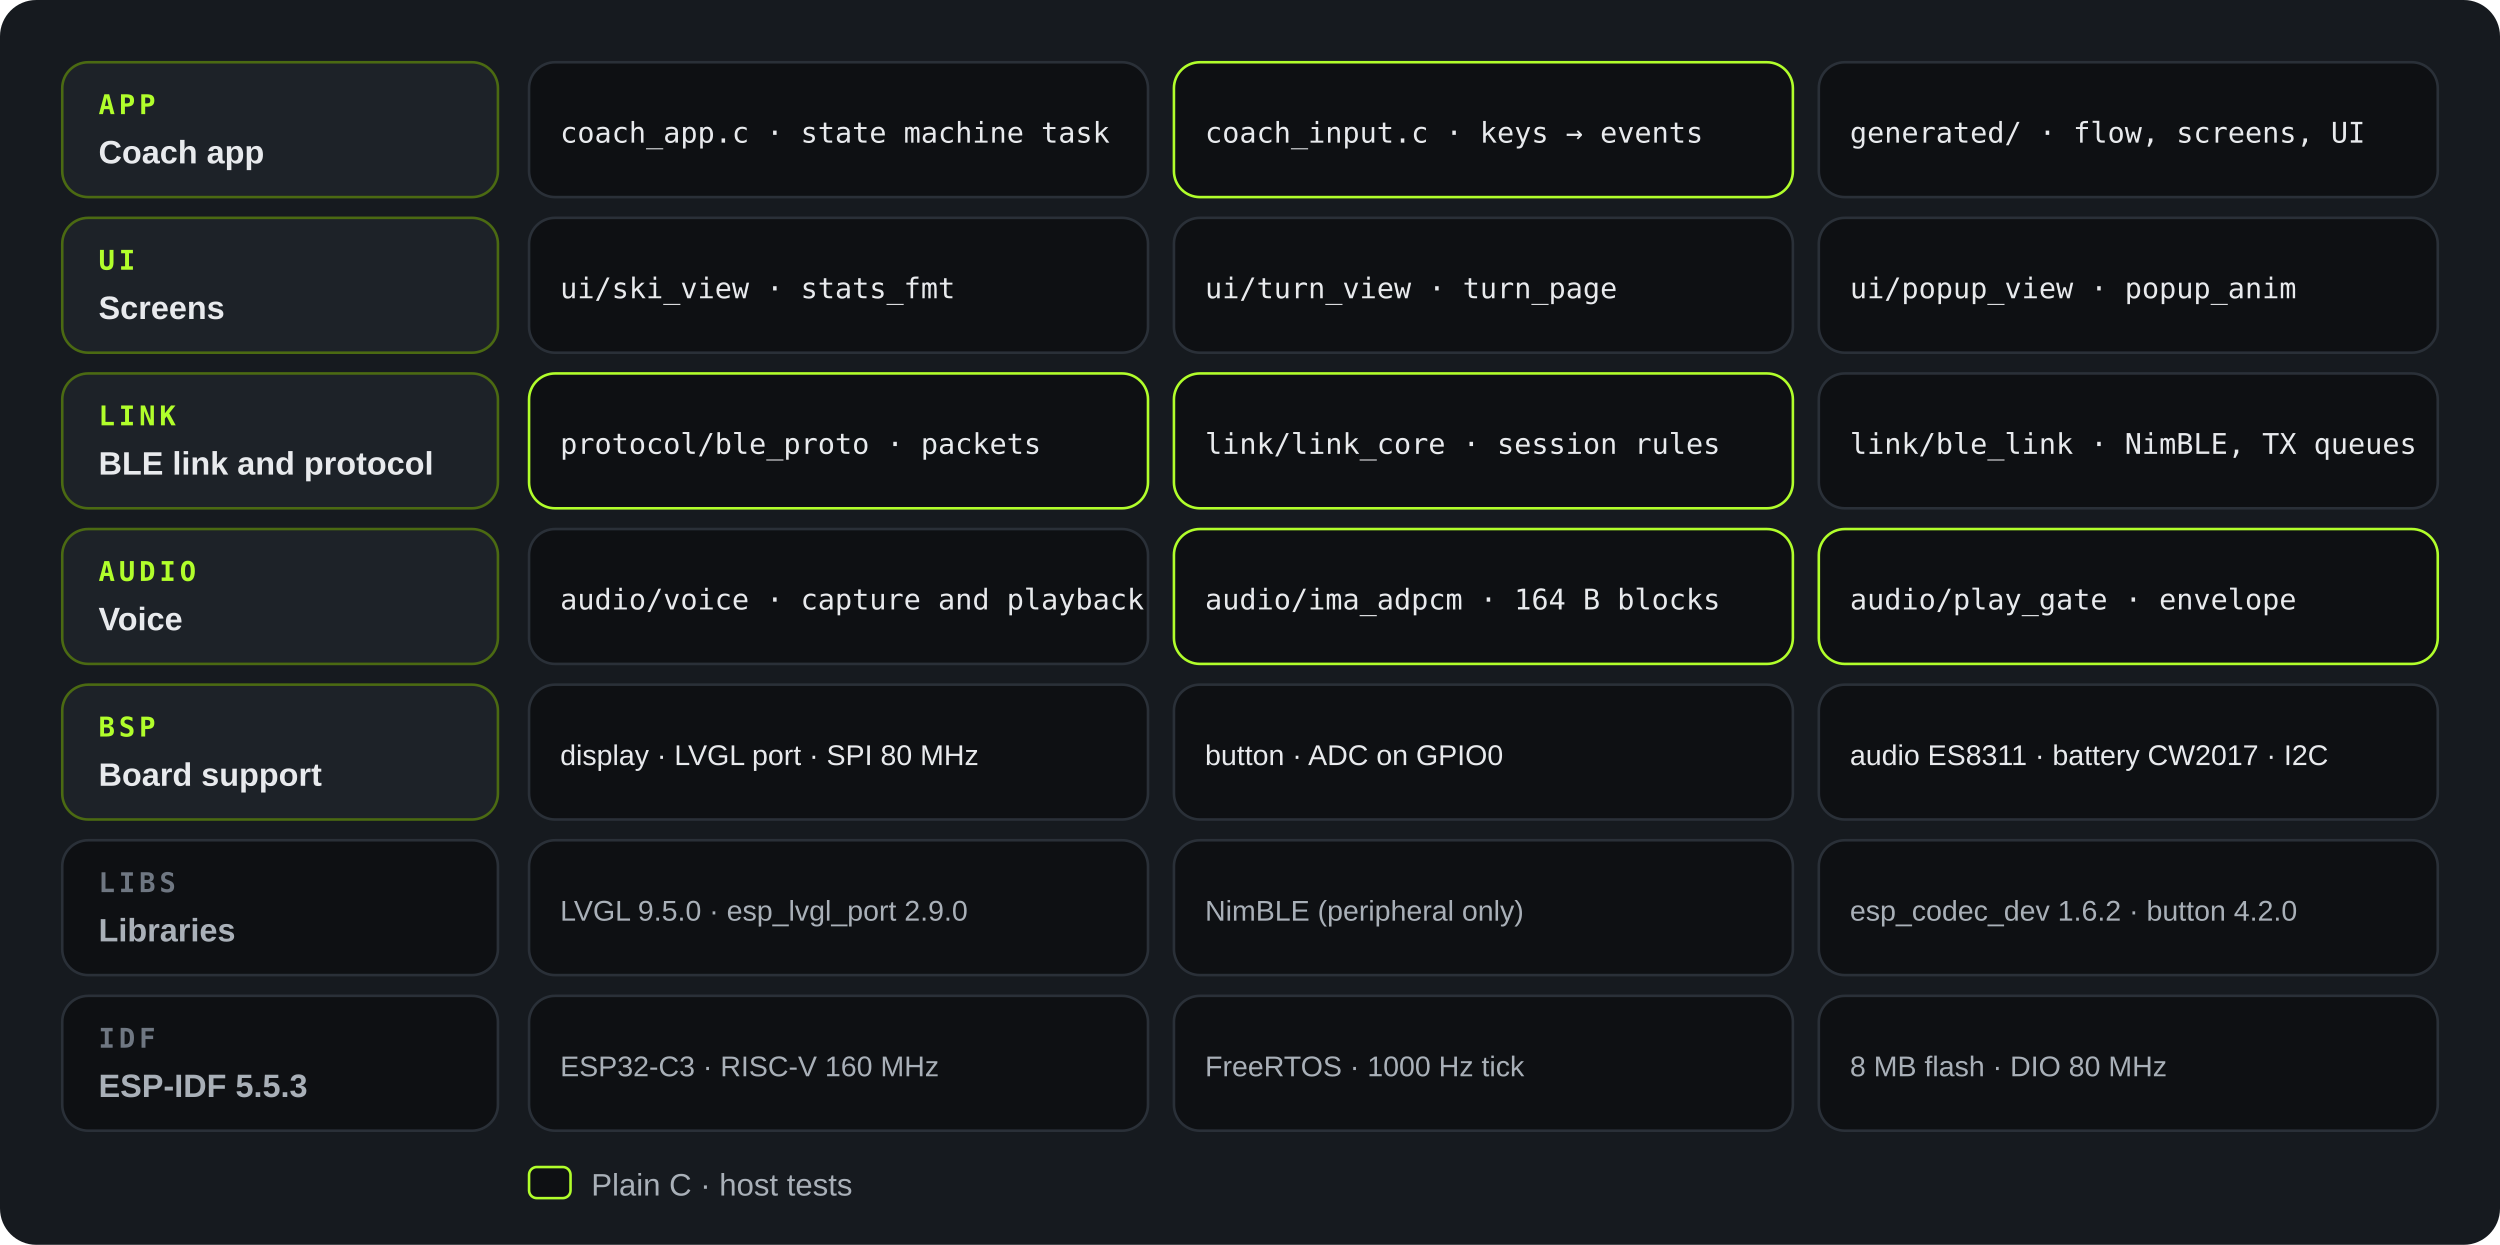
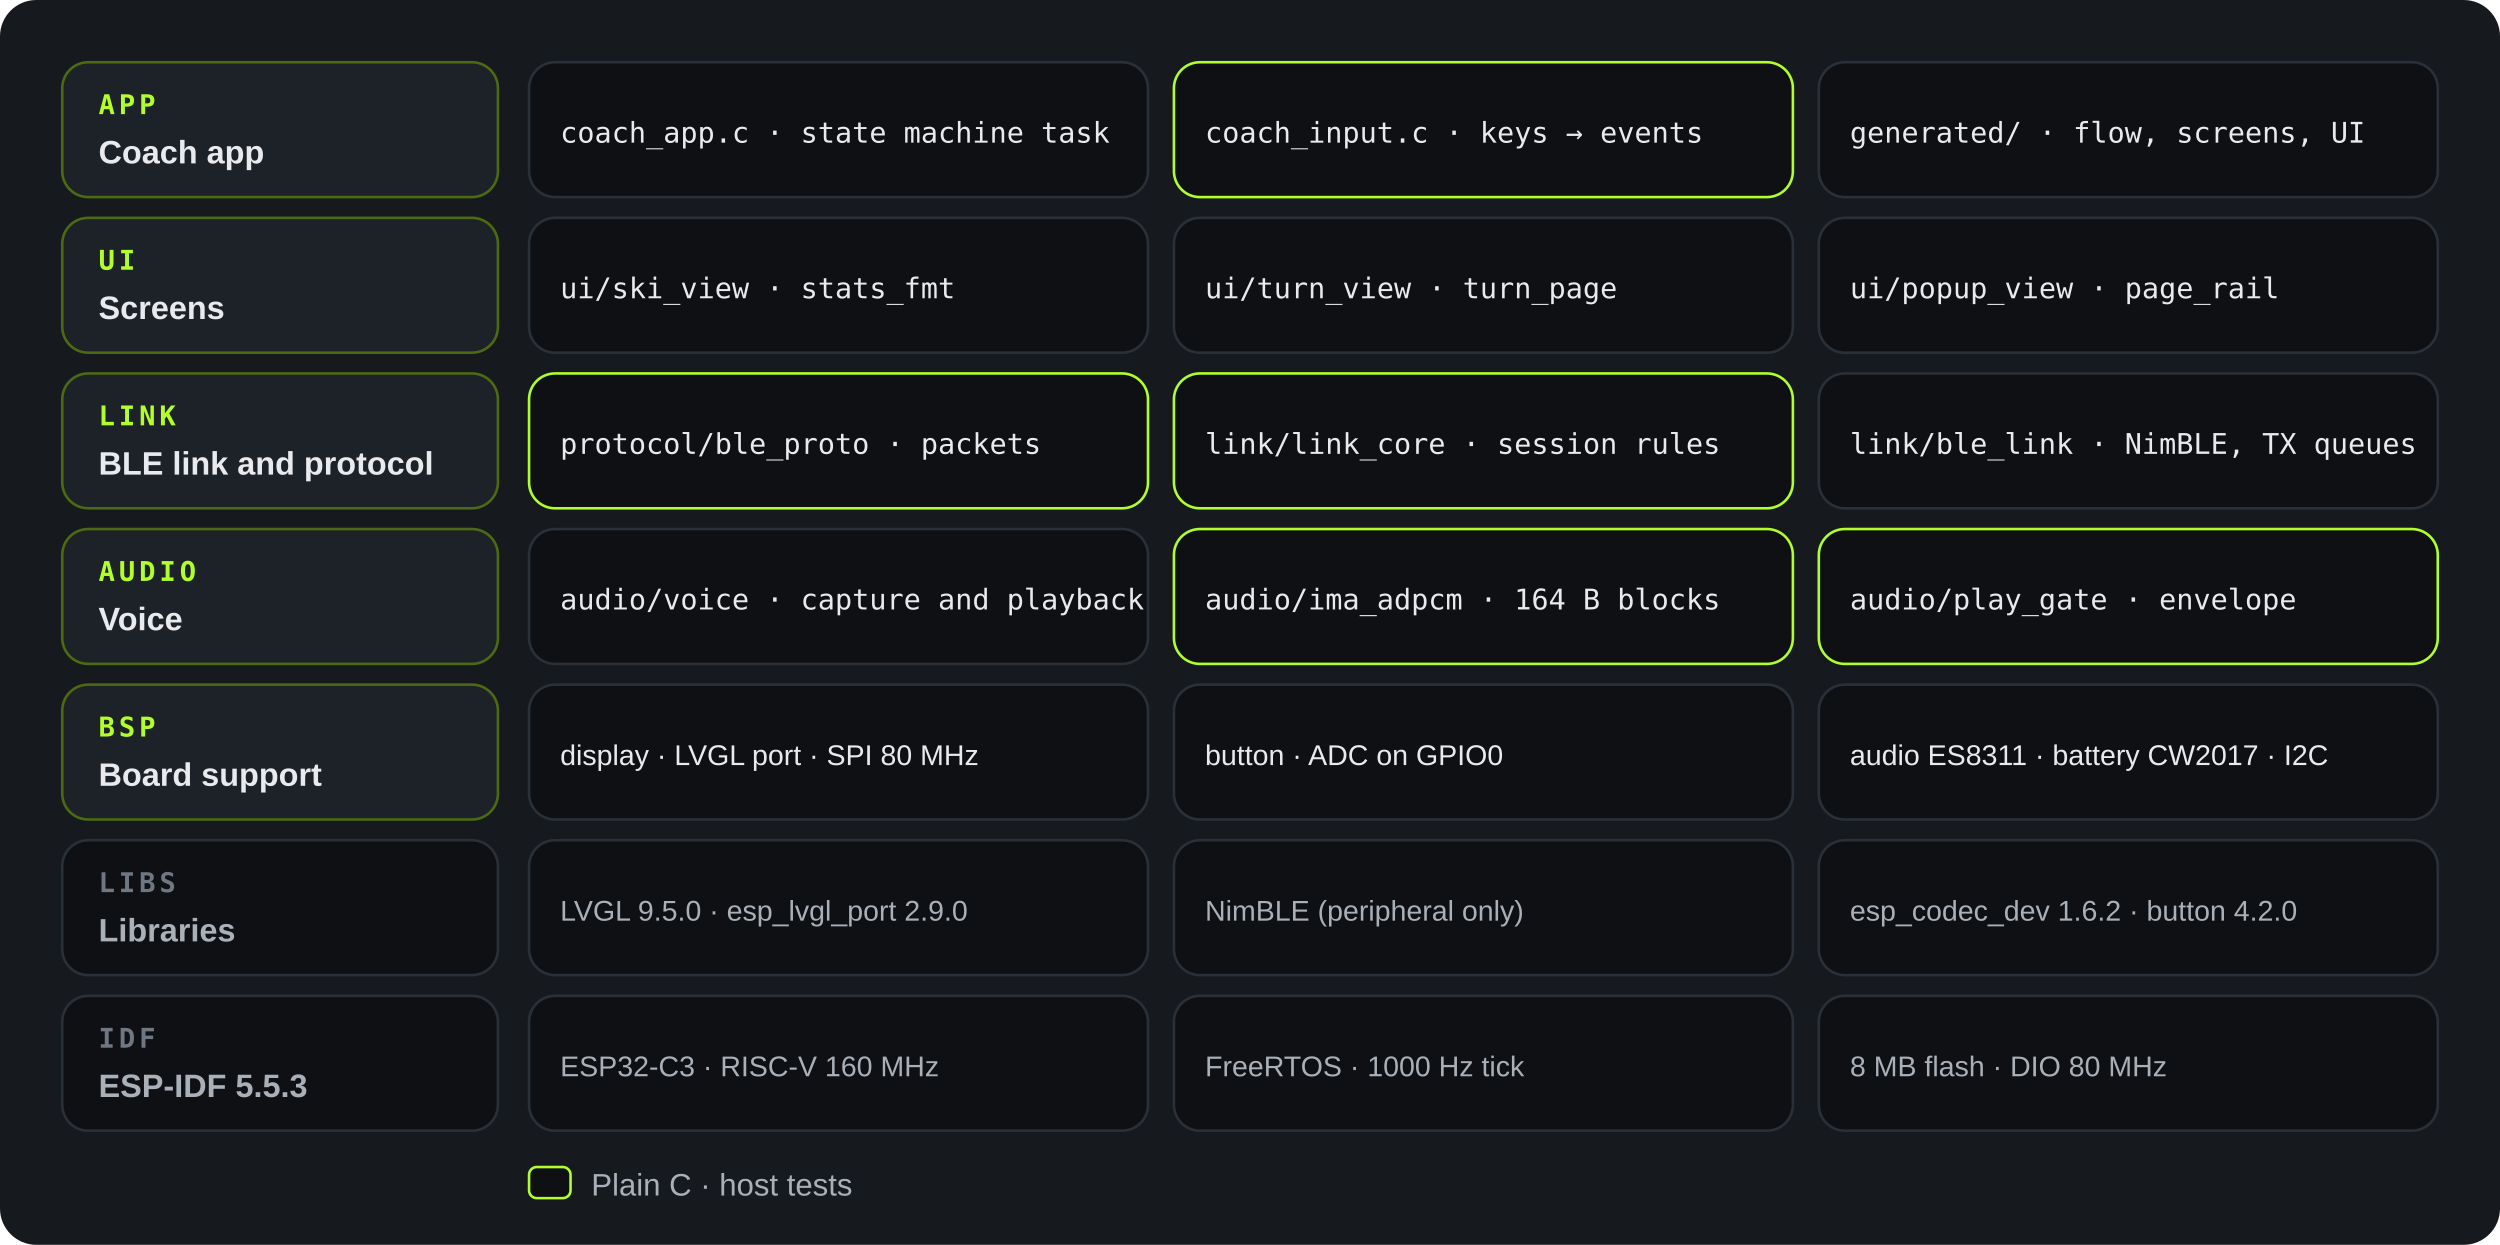
<svg xmlns="http://www.w3.org/2000/svg" viewBox="0 0 964 480" width="964" height="480" role="img" aria-label="Firmware layers" font-family="-apple-system, 'PingFang SC', 'Noto Sans SC', 'Helvetica Neue', Arial, sans-serif">
  <defs>
    <marker id="ah" viewBox="0 0 10 10" refX="9" refY="5" markerWidth="7" markerHeight="7" orient="auto-start-reverse">
      <path d="M0,0 L10,5 L0,10 z" fill="#b1fe2b" />
    </marker>
    <marker id="ag" viewBox="0 0 10 10" refX="9" refY="5" markerWidth="7" markerHeight="7" orient="auto-start-reverse">
      <path d="M0,0 L10,5 L0,10 z" fill="#a9b0b8" />
    </marker>
  </defs>
  <rect width="964" height="480" rx="14" fill="#161a1f" />
  <rect x="24" y="24" width="168" height="52" rx="10" fill="#1d2228" stroke="#4b6a12" />
  <text x="38" y="44" font-size="10.5" fill="#b1fe2b" font-weight="700" text-anchor="start" font-family="'SF Mono', Menlo, Consolas, monospace" letter-spacing="1.5">APP</text>
  <text x="38" y="63" font-size="12.5" fill="#e8eaed" font-weight="600" text-anchor="start">Coach app</text>
  <rect x="204.0" y="24" width="238.667" height="52" rx="10" fill="#0e1013" stroke="#2a3038" />
  <text x="216.0" y="55" font-size="11" fill="#e8eaed" font-weight="400" text-anchor="start" font-family="'SF Mono', Menlo, Consolas, monospace">coach_app.c · state machine task</text>
  <rect x="452.667" y="24" width="238.667" height="52" rx="10" fill="#0e1013" stroke="#b1fe2b" />
  <text x="464.667" y="55" font-size="11" fill="#e8eaed" font-weight="400" text-anchor="start" font-family="'SF Mono', Menlo, Consolas, monospace">coach_input.c · keys → events</text>
  <rect x="701.333" y="24" width="238.667" height="52" rx="10" fill="#0e1013" stroke="#2a3038" />
  <text x="713.333" y="55" font-size="11" fill="#e8eaed" font-weight="400" text-anchor="start" font-family="'SF Mono', Menlo, Consolas, monospace">generated/ · flow, screens, UI</text>
  <rect x="24" y="84" width="168" height="52" rx="10" fill="#1d2228" stroke="#4b6a12" />
  <text x="38" y="104" font-size="10.5" fill="#b1fe2b" font-weight="700" text-anchor="start" font-family="'SF Mono', Menlo, Consolas, monospace" letter-spacing="1.5">UI</text>
  <text x="38" y="123" font-size="12.5" fill="#e8eaed" font-weight="600" text-anchor="start">Screens</text>
  <rect x="204.0" y="84" width="238.667" height="52" rx="10" fill="#0e1013" stroke="#2a3038" />
  <text x="216.0" y="115" font-size="11" fill="#e8eaed" font-weight="400" text-anchor="start" font-family="'SF Mono', Menlo, Consolas, monospace">ui/ski_view · stats_fmt</text>
  <rect x="452.667" y="84" width="238.667" height="52" rx="10" fill="#0e1013" stroke="#2a3038" />
  <text x="464.667" y="115" font-size="11" fill="#e8eaed" font-weight="400" text-anchor="start" font-family="'SF Mono', Menlo, Consolas, monospace">ui/turn_view · turn_page</text>
  <rect x="701.333" y="84" width="238.667" height="52" rx="10" fill="#0e1013" stroke="#2a3038" />
-   <text x="713.333" y="115" font-size="11" fill="#e8eaed" font-weight="400" text-anchor="start" font-family="'SF Mono', Menlo, Consolas, monospace">ui/popup_view · popup_anim</text>
+   <text x="713.333" y="115" font-size="11" fill="#e8eaed" font-weight="400" text-anchor="start" font-family="'SF Mono', Menlo, Consolas, monospace">ui/popup_view · page_rail</text>
  <rect x="24" y="144" width="168" height="52" rx="10" fill="#1d2228" stroke="#4b6a12" />
  <text x="38" y="164" font-size="10.5" fill="#b1fe2b" font-weight="700" text-anchor="start" font-family="'SF Mono', Menlo, Consolas, monospace" letter-spacing="1.5">LINK</text>
  <text x="38" y="183" font-size="12.5" fill="#e8eaed" font-weight="600" text-anchor="start">BLE link and protocol</text>
  <rect x="204.0" y="144" width="238.667" height="52" rx="10" fill="#0e1013" stroke="#b1fe2b" />
  <text x="216.0" y="175" font-size="11" fill="#e8eaed" font-weight="400" text-anchor="start" font-family="'SF Mono', Menlo, Consolas, monospace">protocol/ble_proto · packets</text>
  <rect x="452.667" y="144" width="238.667" height="52" rx="10" fill="#0e1013" stroke="#b1fe2b" />
  <text x="464.667" y="175" font-size="11" fill="#e8eaed" font-weight="400" text-anchor="start" font-family="'SF Mono', Menlo, Consolas, monospace">link/link_core · session rules</text>
  <rect x="701.333" y="144" width="238.667" height="52" rx="10" fill="#0e1013" stroke="#2a3038" />
  <text x="713.333" y="175" font-size="11" fill="#e8eaed" font-weight="400" text-anchor="start" font-family="'SF Mono', Menlo, Consolas, monospace">link/ble_link · NimBLE, TX queues</text>
  <rect x="24" y="204" width="168" height="52" rx="10" fill="#1d2228" stroke="#4b6a12" />
  <text x="38" y="224" font-size="10.5" fill="#b1fe2b" font-weight="700" text-anchor="start" font-family="'SF Mono', Menlo, Consolas, monospace" letter-spacing="1.5">AUDIO</text>
  <text x="38" y="243" font-size="12.5" fill="#e8eaed" font-weight="600" text-anchor="start">Voice</text>
  <rect x="204.0" y="204" width="238.667" height="52" rx="10" fill="#0e1013" stroke="#2a3038" />
  <text x="216.0" y="235" font-size="11" fill="#e8eaed" font-weight="400" text-anchor="start" font-family="'SF Mono', Menlo, Consolas, monospace">audio/voice · capture and playback</text>
  <rect x="452.667" y="204" width="238.667" height="52" rx="10" fill="#0e1013" stroke="#b1fe2b" />
  <text x="464.667" y="235" font-size="11" fill="#e8eaed" font-weight="400" text-anchor="start" font-family="'SF Mono', Menlo, Consolas, monospace">audio/ima_adpcm · 164 B blocks</text>
  <rect x="701.333" y="204" width="238.667" height="52" rx="10" fill="#0e1013" stroke="#b1fe2b" />
  <text x="713.333" y="235" font-size="11" fill="#e8eaed" font-weight="400" text-anchor="start" font-family="'SF Mono', Menlo, Consolas, monospace">audio/play_gate · envelope</text>
  <rect x="24" y="264" width="168" height="52" rx="10" fill="#1d2228" stroke="#4b6a12" />
  <text x="38" y="284" font-size="10.5" fill="#b1fe2b" font-weight="700" text-anchor="start" font-family="'SF Mono', Menlo, Consolas, monospace" letter-spacing="1.5">BSP</text>
  <text x="38" y="303" font-size="12.5" fill="#e8eaed" font-weight="600" text-anchor="start">Board support</text>
  <rect x="204.0" y="264" width="238.667" height="52" rx="10" fill="#0e1013" stroke="#2a3038" />
  <text x="216.0" y="295" font-size="11" fill="#e8eaed" font-weight="400" text-anchor="start">display · LVGL port · SPI 80 MHz</text>
  <rect x="452.667" y="264" width="238.667" height="52" rx="10" fill="#0e1013" stroke="#2a3038" />
  <text x="464.667" y="295" font-size="11" fill="#e8eaed" font-weight="400" text-anchor="start">button · ADC on GPIO0</text>
  <rect x="701.333" y="264" width="238.667" height="52" rx="10" fill="#0e1013" stroke="#2a3038" />
  <text x="713.333" y="295" font-size="11" fill="#e8eaed" font-weight="400" text-anchor="start">audio ES8311 · battery CW2017 · I2C</text>
  <rect x="24" y="324" width="168" height="52" rx="10" fill="#0e1013" stroke="#2a3038" />
  <text x="38" y="344" font-size="10.5" fill="#6f7782" font-weight="700" text-anchor="start" font-family="'SF Mono', Menlo, Consolas, monospace" letter-spacing="1.5">LIBS</text>
  <text x="38" y="363" font-size="12.5" fill="#a9b0b8" font-weight="600" text-anchor="start">Libraries</text>
  <rect x="204.0" y="324" width="238.667" height="52" rx="10" fill="#0e1013" stroke="#2a3038" />
  <text x="216.0" y="355" font-size="11" fill="#a9b0b8" font-weight="400" text-anchor="start">LVGL 9.5.0 · esp_lvgl_port 2.9.0</text>
  <rect x="452.667" y="324" width="238.667" height="52" rx="10" fill="#0e1013" stroke="#2a3038" />
  <text x="464.667" y="355" font-size="11" fill="#a9b0b8" font-weight="400" text-anchor="start">NimBLE (peripheral only)</text>
  <rect x="701.333" y="324" width="238.667" height="52" rx="10" fill="#0e1013" stroke="#2a3038" />
  <text x="713.333" y="355" font-size="11" fill="#a9b0b8" font-weight="400" text-anchor="start">esp_codec_dev 1.6.2 · button 4.2.0</text>
  <rect x="24" y="384" width="168" height="52" rx="10" fill="#0e1013" stroke="#2a3038" />
  <text x="38" y="404" font-size="10.5" fill="#6f7782" font-weight="700" text-anchor="start" font-family="'SF Mono', Menlo, Consolas, monospace" letter-spacing="1.5">IDF</text>
  <text x="38" y="423" font-size="12.5" fill="#a9b0b8" font-weight="600" text-anchor="start">ESP-IDF 5.5.3</text>
  <rect x="204.0" y="384" width="238.667" height="52" rx="10" fill="#0e1013" stroke="#2a3038" />
  <text x="216.0" y="415" font-size="11" fill="#a9b0b8" font-weight="400" text-anchor="start">ESP32-C3 · RISC-V 160 MHz</text>
  <rect x="452.667" y="384" width="238.667" height="52" rx="10" fill="#0e1013" stroke="#2a3038" />
  <text x="464.667" y="415" font-size="11" fill="#a9b0b8" font-weight="400" text-anchor="start">FreeRTOS · 1000 Hz tick</text>
  <rect x="701.333" y="384" width="238.667" height="52" rx="10" fill="#0e1013" stroke="#2a3038" />
  <text x="713.333" y="415" font-size="11" fill="#a9b0b8" font-weight="400" text-anchor="start">8 MB flash · DIO 80 MHz</text>
  <rect x="204" y="450" width="16" height="12" rx="3" fill="#0e1013" stroke="#b1fe2b" />
  <text x="228" y="461" font-size="12" fill="#a9b0b8" font-weight="400" text-anchor="start">Plain C · host tests</text>
</svg>
